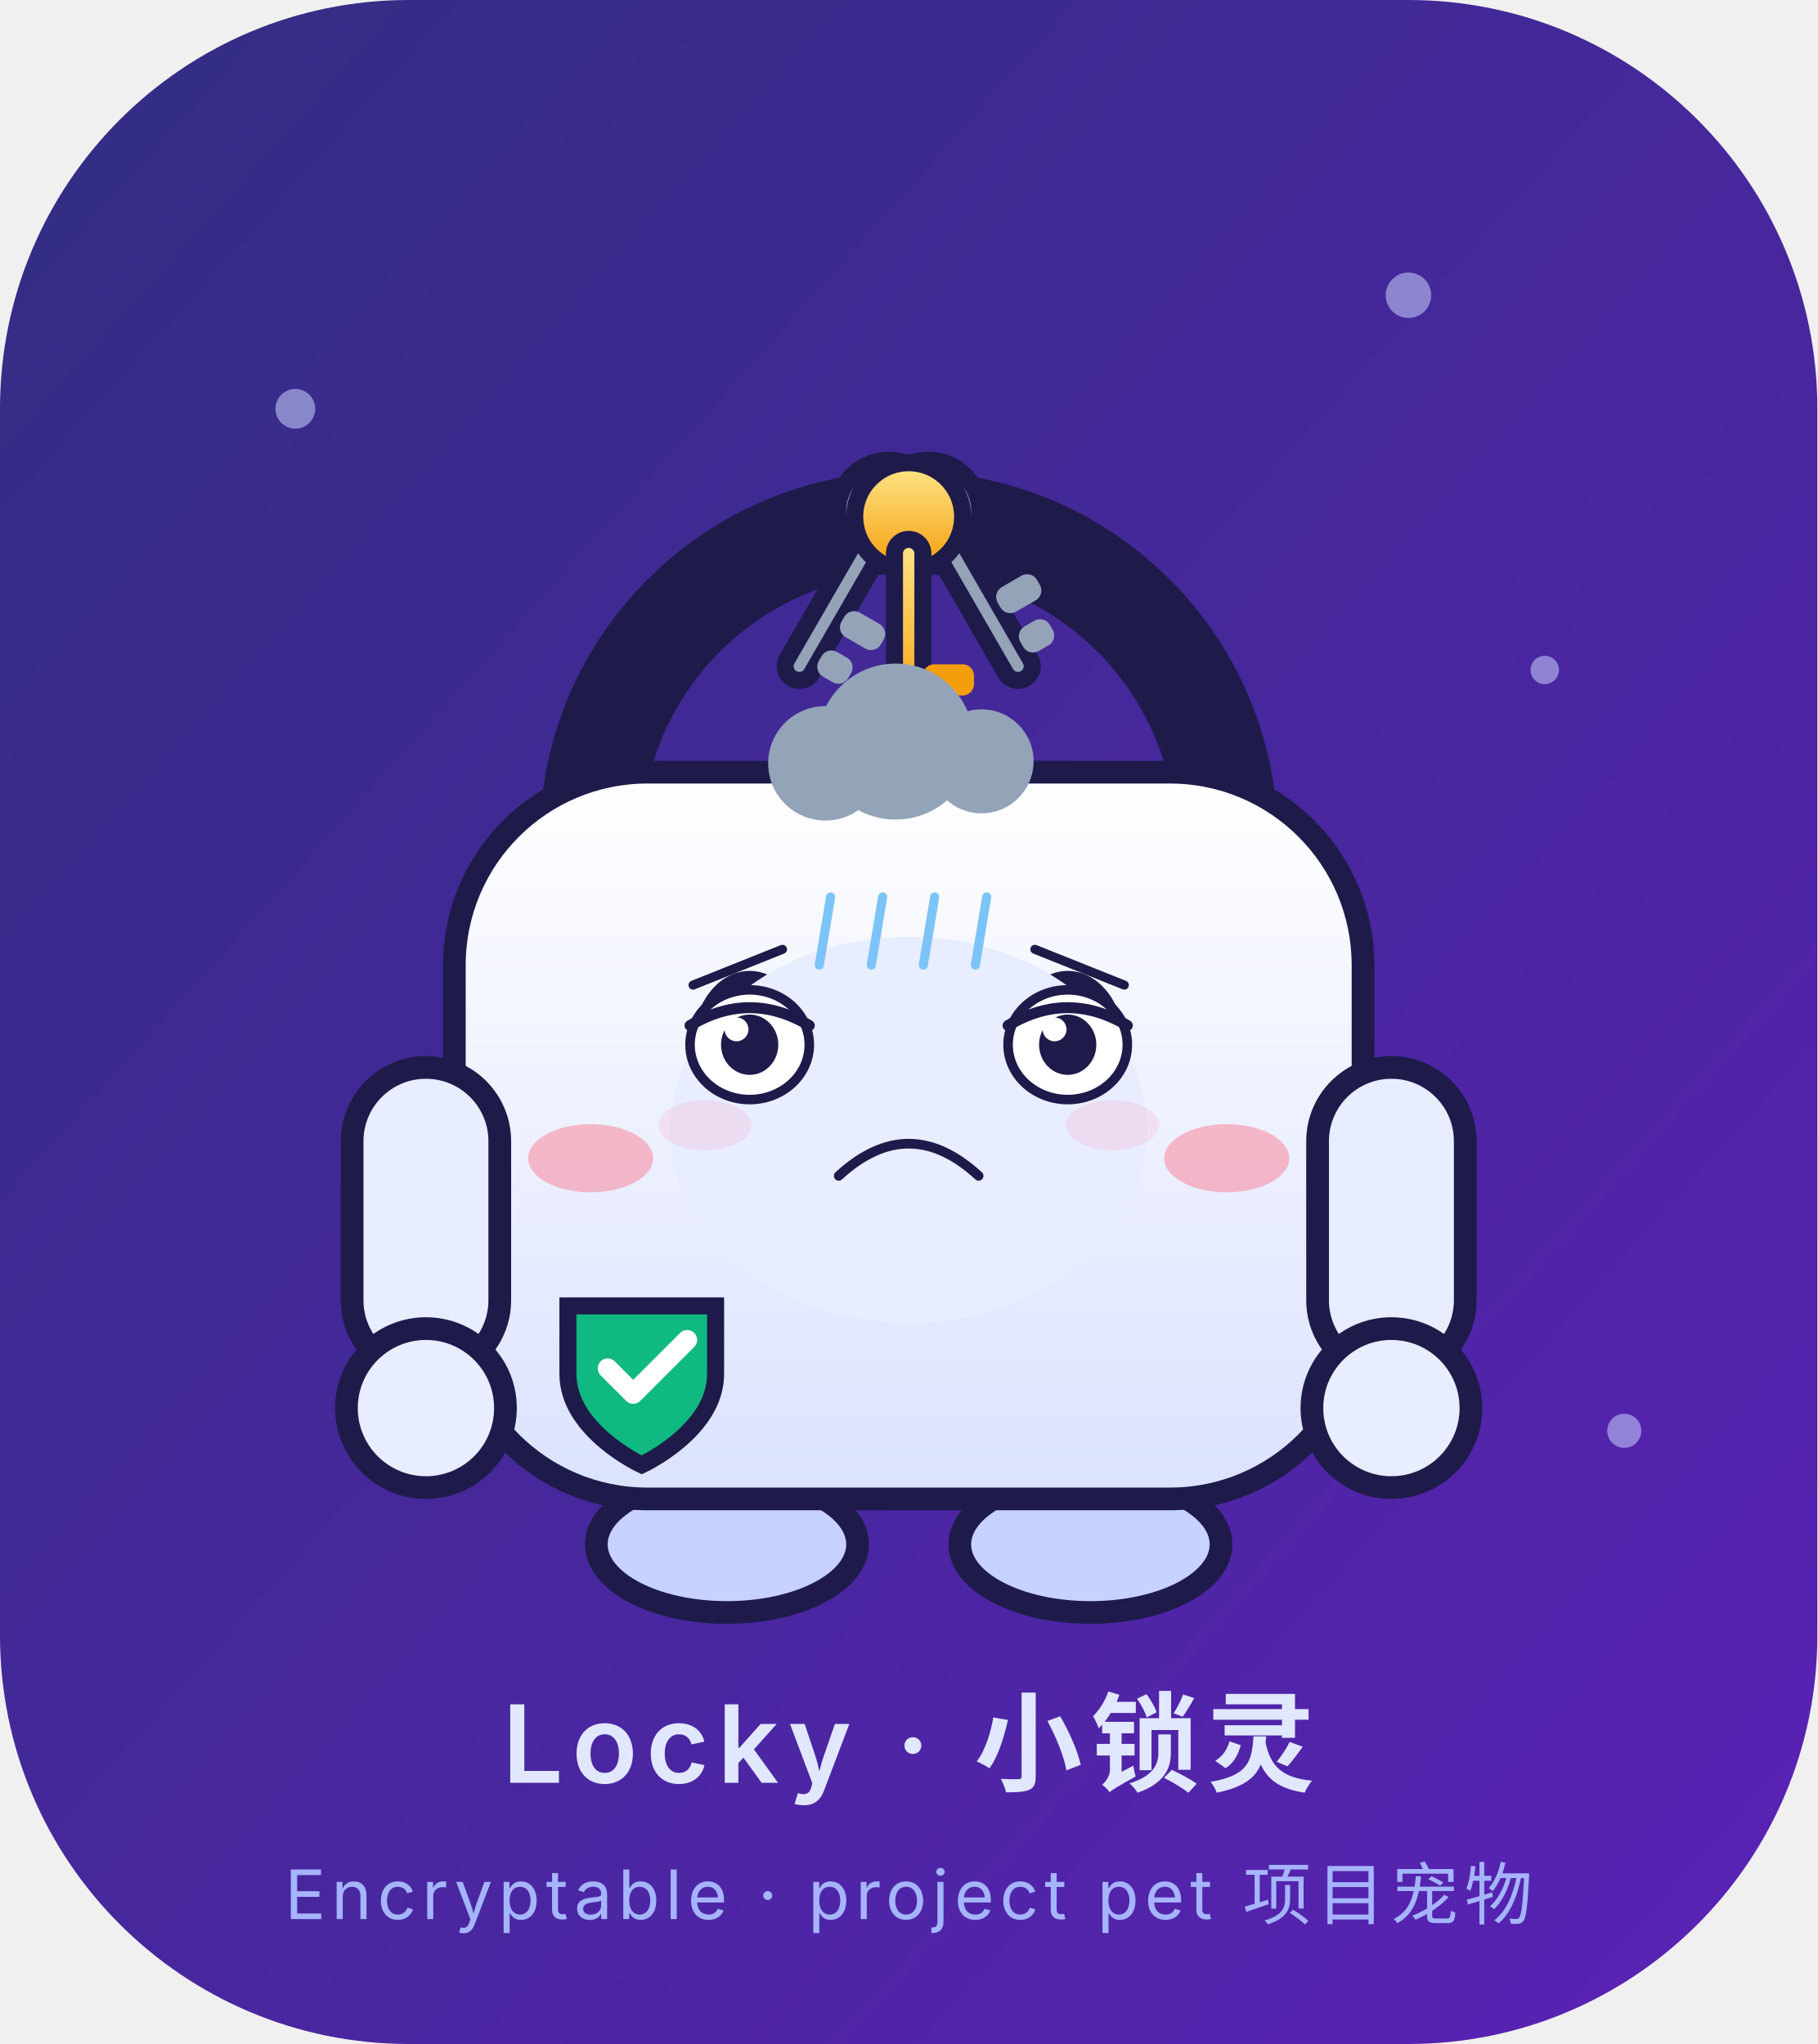
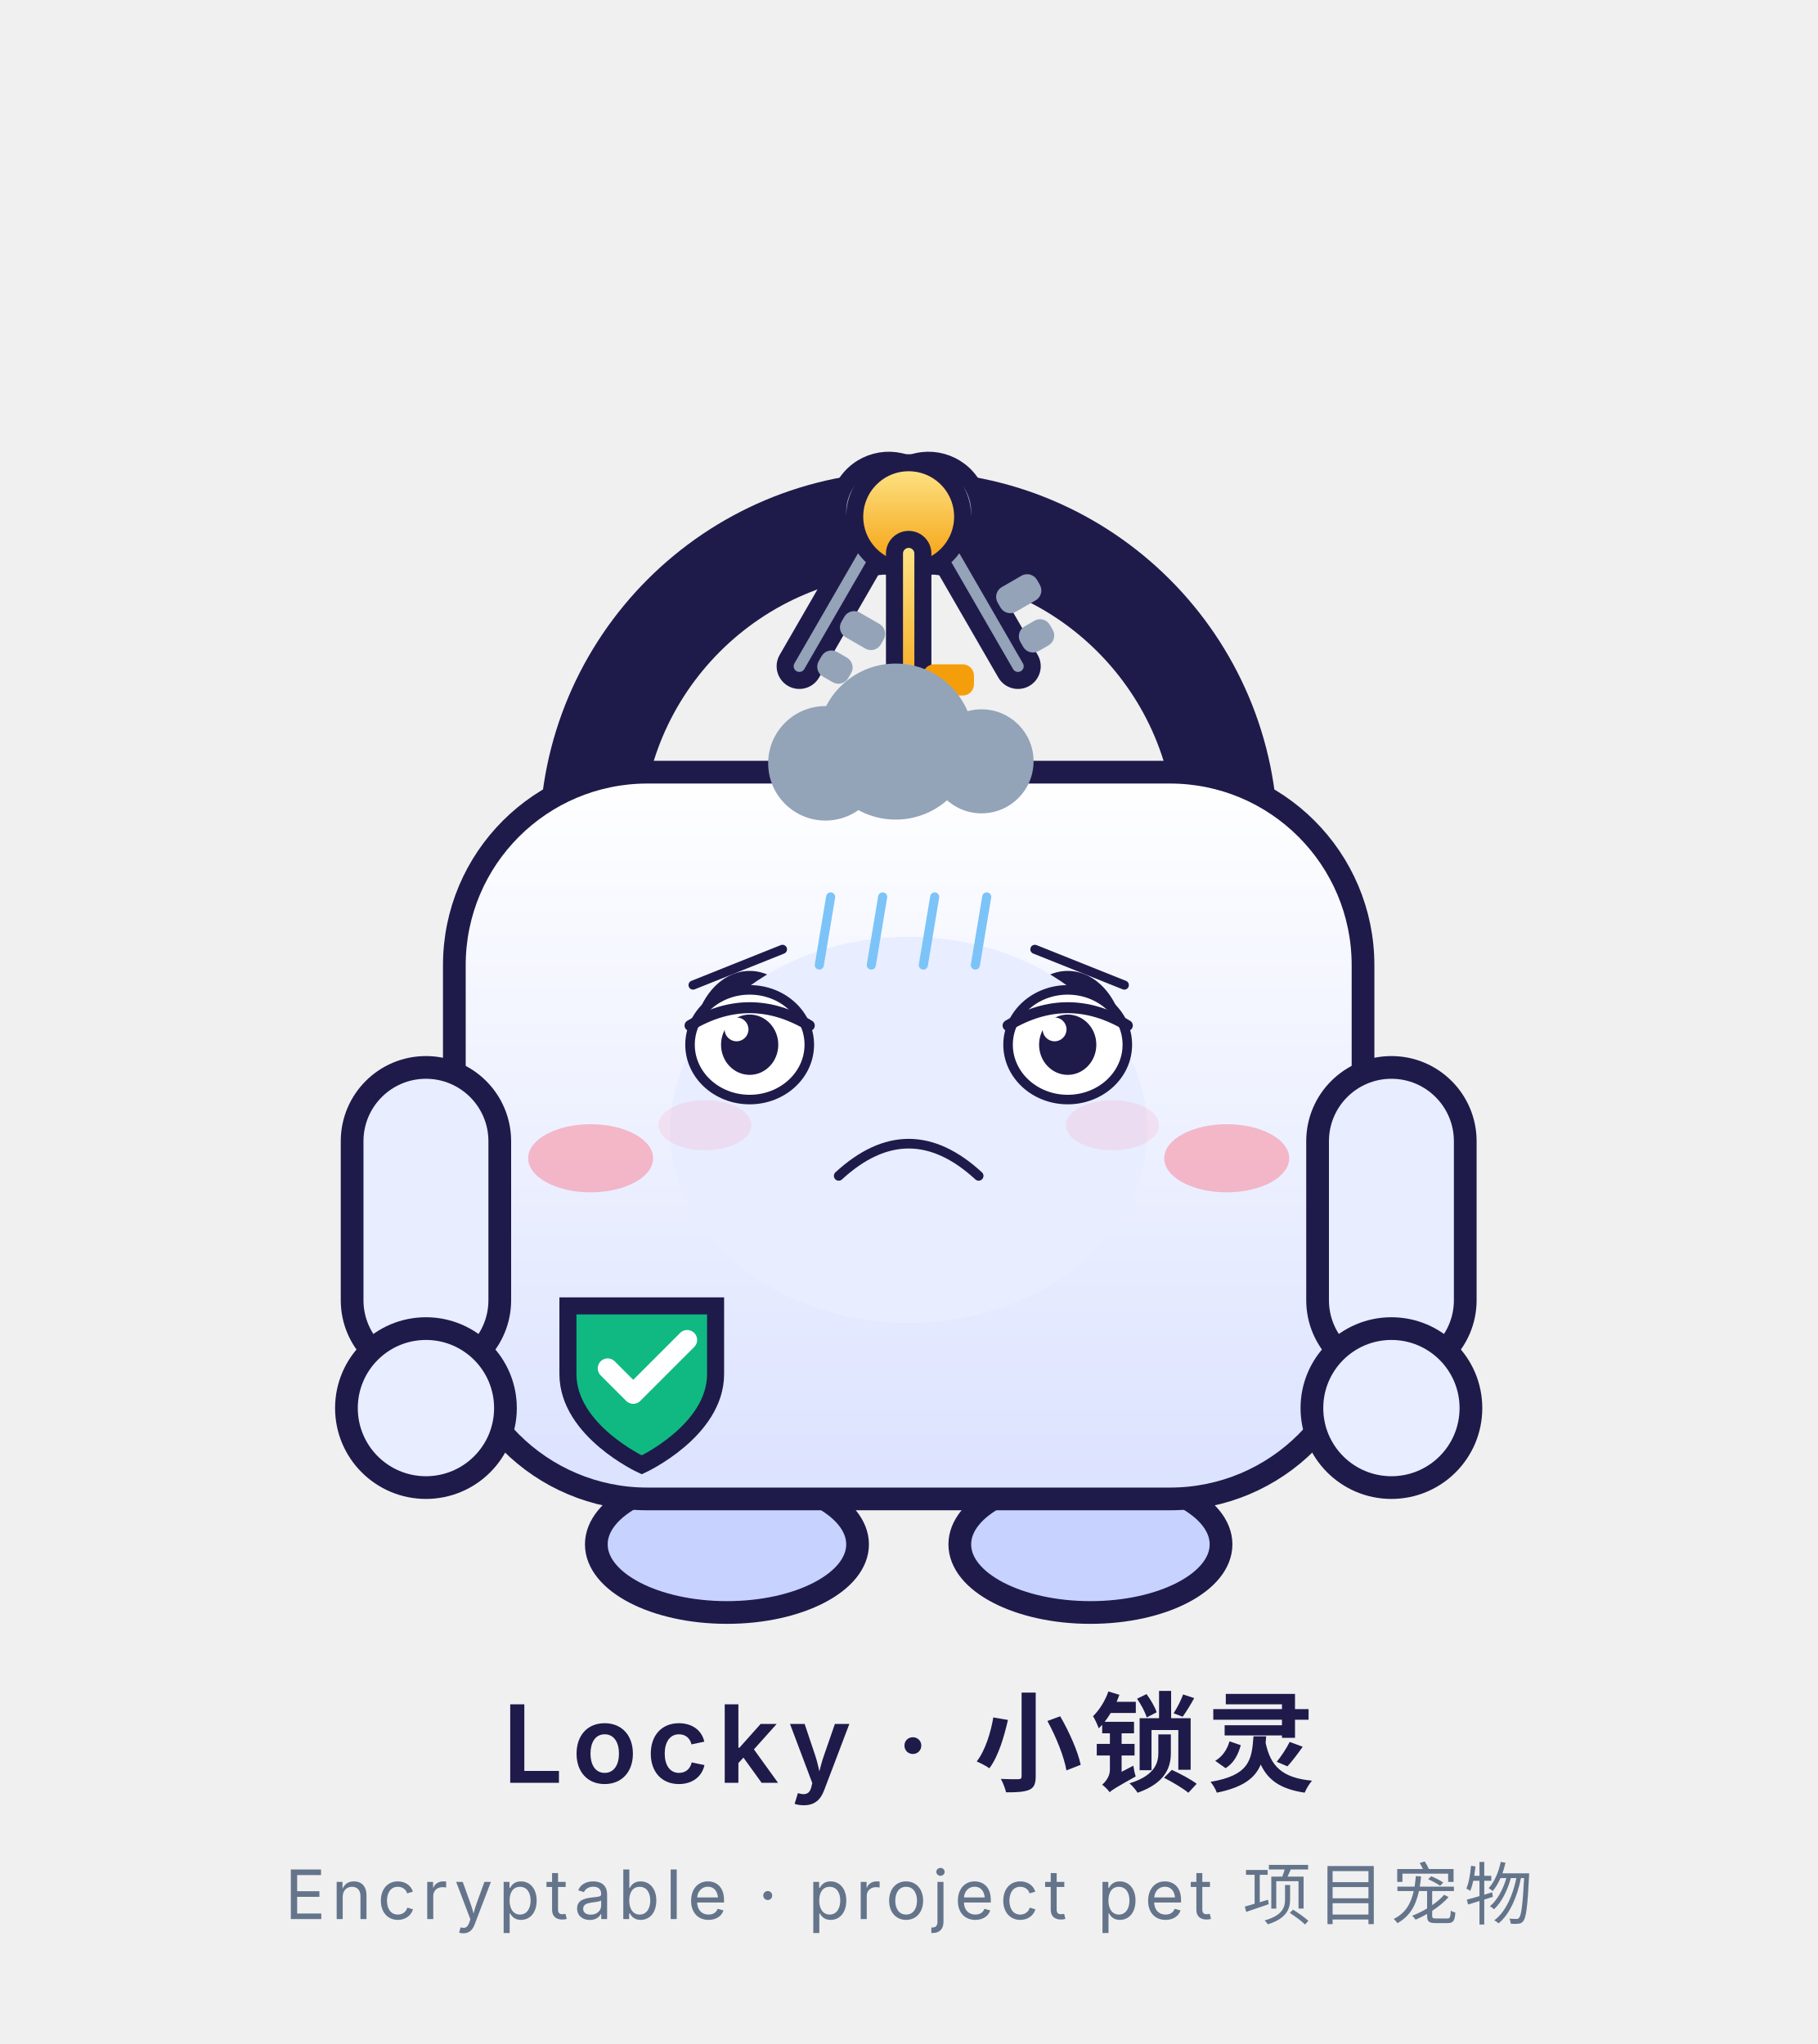
<svg xmlns="http://www.w3.org/2000/svg" viewBox="0 0 320 360" width="320" height="360" role="img" aria-label="Locky · 沮丧 Depressed">
  <style>
.ex-motion { animation: ex-slump 4.2s ease-in-out infinite; transform-box: fill-box; transform-origin: 50% 50%; }
.ex-anim-tear { animation: ex-tear 1.8s ease-in infinite; transform-box: fill-box; transform-origin: center; }
.ex-anim-sweat { animation: ex-tear 1.5s ease-in infinite; transform-box: fill-box; transform-origin: center; }
.ex-anim-heart { animation: ex-heart 2.2s ease-out infinite; transform-box: fill-box; transform-origin: center; }
.ex-anim-spark { animation: ex-spark 1.9s ease-in-out infinite; transform-box: fill-box; transform-origin: center; }
.ex-anim-rain { animation: ex-rain 1.4s linear infinite; transform-box: fill-box; transform-origin: center; }
.ex-anim-confetti { animation: ex-confetti 2.4s linear infinite; transform-box: fill-box; transform-origin: center; }
.ex-anim-pulse { animation: ex-pulse 1.6s ease-in-out infinite; transform-box: fill-box; transform-origin: center; }
.ex-anim-knock { animation: ex-knock 0.55s ease-in-out infinite; transform-box: fill-box; transform-origin: center; }
.ex-anim-knockline { animation: ex-knockline 0.55s ease-out infinite; transform-box: fill-box; transform-origin: center; }
.ex-anim-palm { animation: ex-palm 0.9s ease-in-out infinite; transform-box: fill-box; transform-origin: center; }
.ex-anim-steam { animation: ex-steam 1.8s ease-out infinite; transform-box: fill-box; transform-origin: center; }
.ex-anim-shock { animation: ex-shock 0.5s ease-in-out infinite; transform-box: fill-box; transform-origin: center; }
.ex-anim-please { animation: ex-please 1.4s ease-in-out infinite; transform-box: fill-box; transform-origin: center; }
.ex-anim-drift { animation: ex-drift 4.5s ease-in-out infinite; transform-box: fill-box; transform-origin: center; }
@keyframes ex-slump { 0%,100% { transform: translateY(0); } 50% { transform: translateY(3.36px); } }
@keyframes ex-tear { 0% { transform: translateY(0); opacity: 0; } 18% { opacity: 1; } 100% { transform: translateY(11.55px); opacity: 0; } }
@keyframes ex-heart { 0% { transform: translateY(0) scale(.65); opacity: 0; } 20% { opacity: 1; } 100% { transform: translateY(-18.9px) scale(1.15); opacity: 0; } }
@keyframes ex-spark { 0%,100% { transform: scale(.6) rotate(0deg); opacity: .3; } 50% { transform: scale(1.15) rotate(25deg); opacity: 1; } }
@keyframes ex-rain { 0% { transform: translateY(0); opacity: 0; } 20% { opacity: 1; } 100% { transform: translateY(12.6px); opacity: 0; } }
@keyframes ex-confetti { 0% { transform: translateY(-4px) rotate(0deg); opacity: 1; } 100% { transform: translateY(16.8px) rotate(200deg); opacity: 0; } }
@keyframes ex-pulse { 0%,100% { transform: scale(1); opacity: .35; } 50% { transform: scale(1.18); opacity: .7; } }
@keyframes ex-knock { 0%,100% { transform: translateX(4.73px); } 35% { transform: translateX(0); } }
@keyframes ex-knockline { 0%,100% { transform: scaleX(.6); opacity: .35; } 35% { transform: scaleX(1); opacity: 1; } }
@keyframes ex-palm { 0%,100% { transform: translateY(0) rotate(0deg); } 50% { transform: translateY(-1.26px) rotate(-4deg); } }
@keyframes ex-steam { 0% { transform: translateY(0); opacity: .7; } 100% { transform: translateY(-9.45px); opacity: 0; } }
@keyframes ex-shock { 0%,100% { transform: scaleX(.7); opacity: .4; } 50% { transform: scaleX(1.25); opacity: 1; } }
@keyframes ex-please { 0%,100% { transform: translateY(0); } 50% { transform: translateY(-1.89px); } }
@keyframes ex-drift { 0%,100% { transform: translateY(0); } 50% { transform: translateY(-2.1px); } }
@media (prefers-reduced-motion: reduce) {
  .ex-motion, [class*="ex-anim-"] { animation: none !important; }
}
</style>
  <g class="ex-motion ex-depressed">
    <g class="ex-base">
      <defs>
-         <linearGradient id="bg" x1="0" y1="0" x2="1" y2="1">
-           <stop offset="0" stop-color="#312E81" />
-           <stop offset="1" stop-color="#5B21B6" />
-         </linearGradient>
        <linearGradient id="body" x1="0" y1="0" x2="0" y2="1">
          <stop offset="0" stop-color="#FFFFFF" />
          <stop offset="1" stop-color="#DBE2FF" />
        </linearGradient>
        <linearGradient id="keyGold" x1="0" y1="0" x2="0" y2="1">
          <stop offset="0" stop-color="#FDE68A" />
          <stop offset="1" stop-color="#F59E0B" />
        </linearGradient>
      </defs>
-       <rect width="320" height="360" rx="72" fill="url(#bg)" />
-       <g opacity="0.55" fill="#C7D2FE">
-         <circle cx="52" cy="72" r="3.5" />
-         <circle cx="272" cy="118" r="2.5" />
-         <circle cx="248" cy="52" r="4" />
-         <circle cx="70" cy="228" r="2.5" />
-         <circle cx="286" cy="252" r="3" />
-       </g>
      <g transform="translate(0,-10)">
        <ellipse cx="128" cy="282" rx="23" ry="12" fill="#C7D2FE" stroke="#1E1B4B" stroke-width="4" />
        <ellipse cx="192" cy="282" rx="23" ry="12" fill="#C7D2FE" stroke="#1E1B4B" stroke-width="4" />
        <path d="M104 158 A56 56 0 0 1 216 158" fill="none" stroke="#1E1B4B" stroke-width="18" stroke-linecap="round" />
        <g transform="rotate(-30 160 94)">
          <circle cx="160" cy="101" r="9" fill="#94A3B8" stroke="#1E1B4B" stroke-width="3" />
          <rect x="157.5" y="105" width="5" height="30" rx="2.5" fill="#94A3B8" stroke="#1E1B4B" stroke-width="3" />
          <rect x="162.5" y="119" width="8" height="5" rx="2" fill="#94A3B8" />
          <rect x="162.5" y="127" width="6" height="5" rx="2" fill="#94A3B8" />
        </g>
        <g transform="rotate(30 160 94)">
          <circle cx="160" cy="101" r="9" fill="#94A3B8" stroke="#1E1B4B" stroke-width="3" />
          <rect x="157.5" y="105" width="5" height="30" rx="2.5" fill="#94A3B8" stroke="#1E1B4B" stroke-width="3" />
          <rect x="162.5" y="119" width="8" height="5" rx="2" fill="#94A3B8" />
          <rect x="162.5" y="127" width="6" height="5" rx="2" fill="#94A3B8" />
        </g>
        <g>
          <circle cx="160" cy="101" r="9.5" fill="url(#keyGold)" stroke="#1E1B4B" stroke-width="3" />
          <rect x="157.5" y="105" width="5" height="32" rx="2.5" fill="url(#keyGold)" stroke="#1E1B4B" stroke-width="3" />
          <rect x="162.5" y="127" width="9" height="5.5" rx="2" fill="#F59E0B" />
          <rect x="162.5" y="136" width="6.5" height="5.5" rx="2" fill="#F59E0B" />
        </g>
        <rect x="80" y="146" width="160" height="128" rx="34" fill="url(#body)" stroke="#1E1B4B" stroke-width="4" />
        <rect x="62" y="198" width="26" height="54" rx="13" fill="#E8EDFF" stroke="#1E1B4B" stroke-width="4" />
        <rect x="232" y="198" width="26" height="54" rx="13" fill="#E8EDFF" stroke="#1E1B4B" stroke-width="4" />
        <circle cx="75" cy="258" r="14" fill="#E8EDFF" stroke="#1E1B4B" stroke-width="4" />
        <circle cx="245" cy="258" r="14" fill="#E8EDFF" stroke="#1E1B4B" stroke-width="4" />
        <path d="M100 240 h26 v12 c0 10 -13 16 -13 16 s-13 -6 -13 -16 z" fill="#10B981" stroke="#1E1B4B" stroke-width="3" />
        <path d="M107 251 l4.5 4.5 l9.5 -9.5" fill="none" stroke="#FFFFFF" stroke-width="3.5" stroke-linecap="round" stroke-linejoin="round" />
        <ellipse cx="132" cy="194" rx="10" ry="13" fill="#1E1B4B" />
        <ellipse cx="188" cy="194" rx="10" ry="13" fill="#1E1B4B" />
        <circle cx="135.5" cy="189" r="3.2" fill="#FFFFFF" />
        <circle cx="184.5" cy="189" r="3.2" fill="#FFFFFF" />
        <ellipse cx="104" cy="214" rx="11" ry="6" fill="#FB7185" opacity="0.45" />
        <ellipse cx="216" cy="214" rx="11" ry="6" fill="#FB7185" opacity="0.45" />
        <circle cx="160" cy="214" r="10.5" fill="#1E1B4B" />
        <path d="M153.5 220 h13 l4 15 h-21 z" fill="#1E1B4B" />
      </g>
-       <text x="160" y="314" text-anchor="middle" font-family="ui-sans-serif,-apple-system,'Segoe UI','Noto Sans SC','Microsoft YaHei',sans-serif" font-size="19" font-weight="600" fill="#E0E7FF" letter-spacing="1.5">Locky · 小锁灵</text>
-       <text x="160" y="338" text-anchor="middle" font-family="ui-sans-serif,-apple-system,'Segoe UI','Noto Sans SC','Microsoft YaHei',sans-serif" font-size="12" fill="#A5B4FC" letter-spacing="1">Encryptable · project pet 项目宠物</text>
+       <text x="160" y="314" text-anchor="middle" font-family="ui-sans-serif,-apple-system,'Segoe UI','Noto Sans SC','Microsoft YaHei',sans-serif" font-size="19" font-weight="600" fill="#1E1B4B" letter-spacing="1.5">Locky · 小锁灵</text>
+       <text x="160" y="338" text-anchor="middle" font-family="ui-sans-serif,-apple-system,'Segoe UI','Noto Sans SC','Microsoft YaHei',sans-serif" font-size="12" fill="#64748B" letter-spacing="1">Encryptable · project pet 项目宠物</text>
    </g>
    <g class="ex-face">
      <ellipse cx="160" cy="199" rx="42" ry="34" fill="#E8EDFF" />
      <path d="M 122.03,173.5 L 137.78,167.2" stroke="#1E1B4B" stroke-width="1.6" stroke-linecap="round" />
      <path d="M 197.97,173.5 L 182.22,167.2" stroke="#1E1B4B" stroke-width="1.6" stroke-linecap="round" />
      <ellipse cx="132" cy="184" rx="10.5" ry="9.66" fill="#FFFFFF" stroke="#1E1B4B" stroke-width="1.68" />
      <ellipse cx="132" cy="184" rx="5.04" ry="5.31" fill="#1E1B4B" />
      <circle cx="129.69" cy="181.3" r="2.1" fill="#FFFFFF" />
      <path d="M 121.5,180.62 Q 132,174.34 142.5,180.62" fill="none" stroke="#1E1B4B" stroke-width="1.93" stroke-linecap="round" />
      <ellipse cx="188" cy="184" rx="10.5" ry="9.66" fill="#FFFFFF" stroke="#1E1B4B" stroke-width="1.68" />
      <ellipse cx="188" cy="184" rx="5.04" ry="5.31" fill="#1E1B4B" />
      <circle cx="185.69" cy="181.3" r="2.1" fill="#FFFFFF" />
      <path d="M 177.5,180.62 Q 188,174.34 198.5,180.62" fill="none" stroke="#1E1B4B" stroke-width="1.93" stroke-linecap="round" />
      <path d="M 147.68,207.1 Q 160,195.76 172.32,207.1" fill="none" stroke="#1E1B4B" stroke-width="1.7" stroke-linecap="round" />
      <ellipse cx="124.12" cy="198.18" rx="8.19" ry="4.41" fill="#FF8FB3" opacity="0.18" />
      <ellipse cx="195.88" cy="198.18" rx="8.19" ry="4.41" fill="#FF8FB3" opacity="0.18" />
      <g class="ex-anim-drift">
        <circle cx="145.34" cy="134.44" r="10.08" fill="#93A3B8" />
        <circle cx="157.71" cy="130.61" r="13.74" fill="#93A3B8" />
        <circle cx="172.83" cy="134.09" r="9.16" fill="#93A3B8" />
        <rect x="139.38" y="132.7" width="41.23" height="7.31" rx="3.66" fill="#93A3B8" />
      </g>
      <g transform="translate(146.26 157.97)">
        <path class="ex-anim-rain" style="animation-delay:0.0s" d="M 0 0 L -2 12" stroke="#7CC4F8" stroke-width="1.6" stroke-linecap="round" />
      </g>
      <g transform="translate(155.42 157.97)">
        <path class="ex-anim-rain" style="animation-delay:0.22s" d="M 0 0 L -2 12" stroke="#7CC4F8" stroke-width="1.6" stroke-linecap="round" />
      </g>
      <g transform="translate(164.58 157.97)">
        <path class="ex-anim-rain" style="animation-delay:0.44s" d="M 0 0 L -2 12" stroke="#7CC4F8" stroke-width="1.6" stroke-linecap="round" />
      </g>
      <g transform="translate(173.74 157.97)">
        <path class="ex-anim-rain" style="animation-delay:0.66s" d="M 0 0 L -2 12" stroke="#7CC4F8" stroke-width="1.6" stroke-linecap="round" />
      </g>
    </g>
  </g>
</svg>
